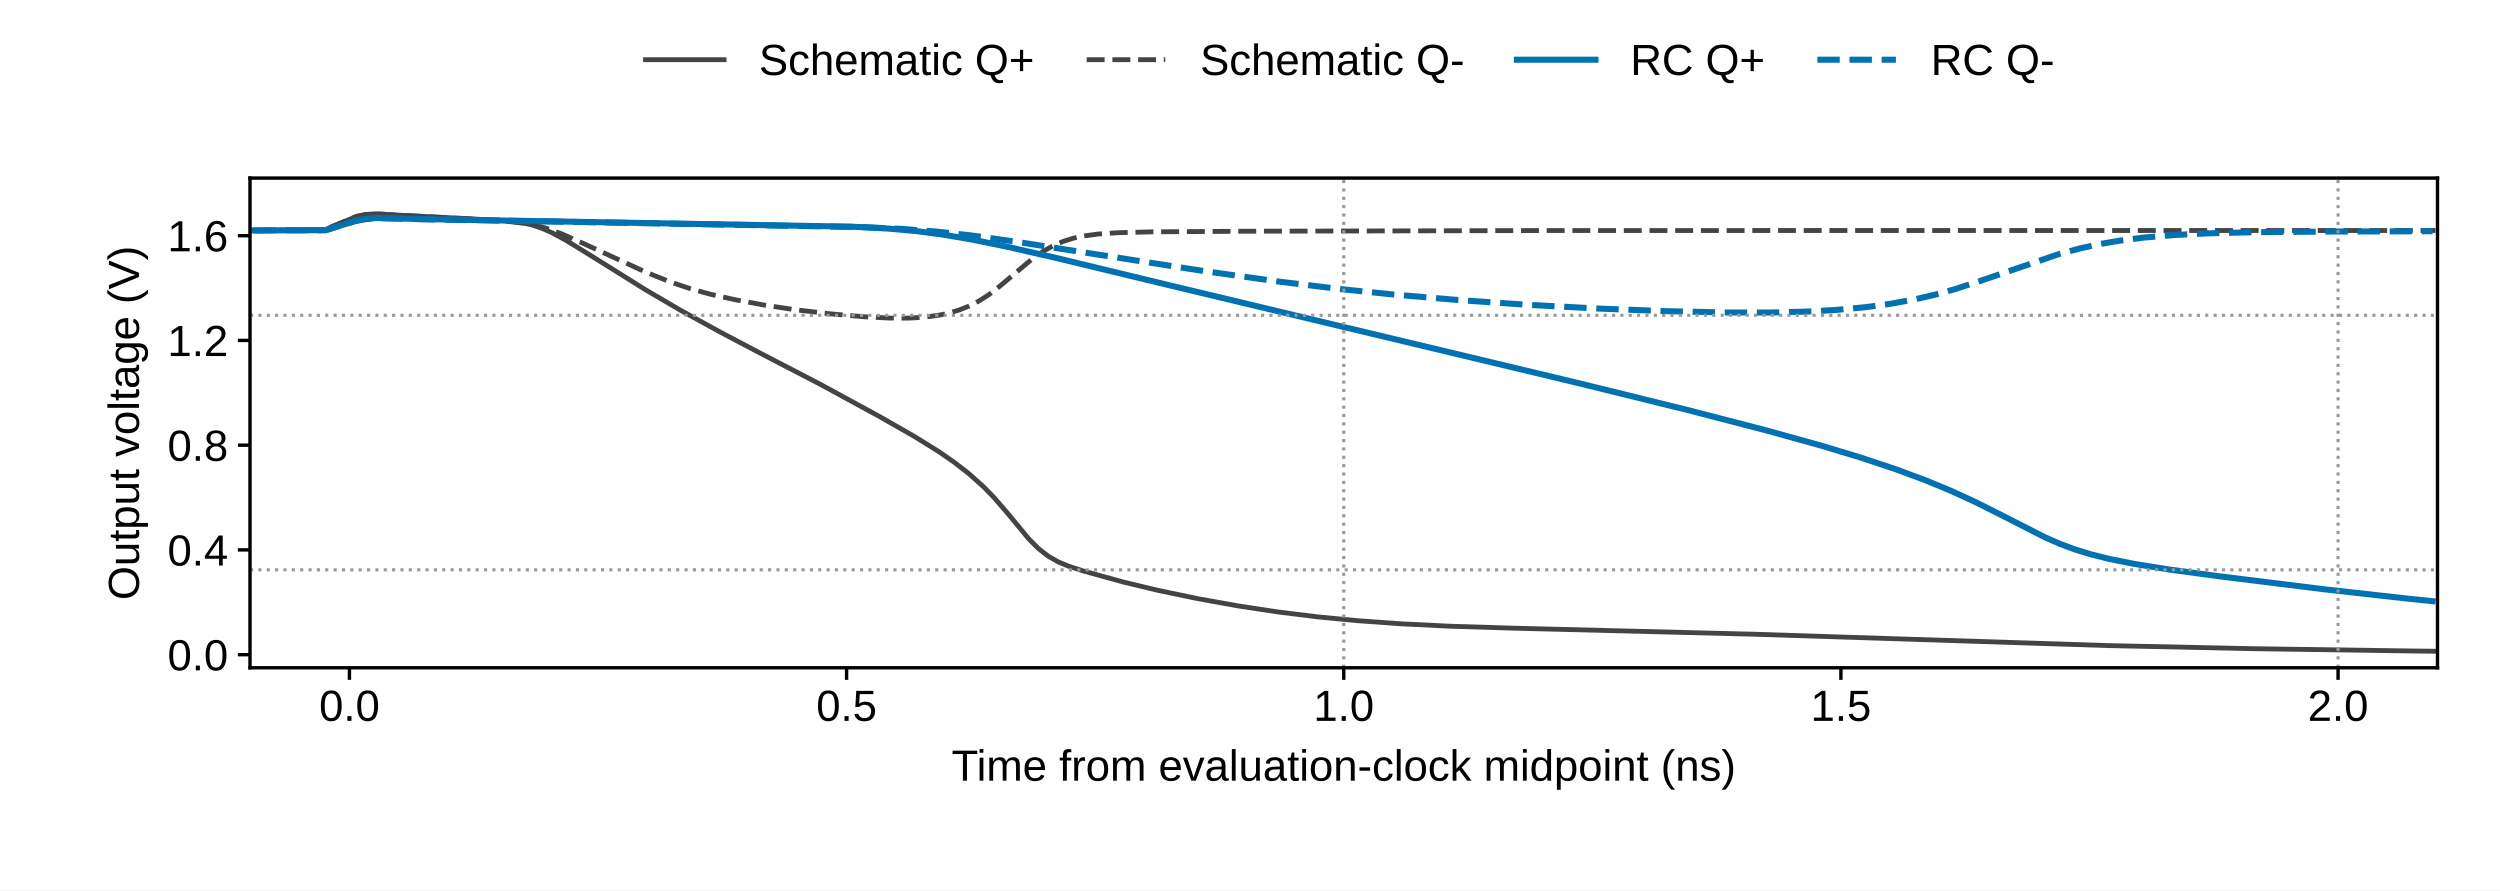
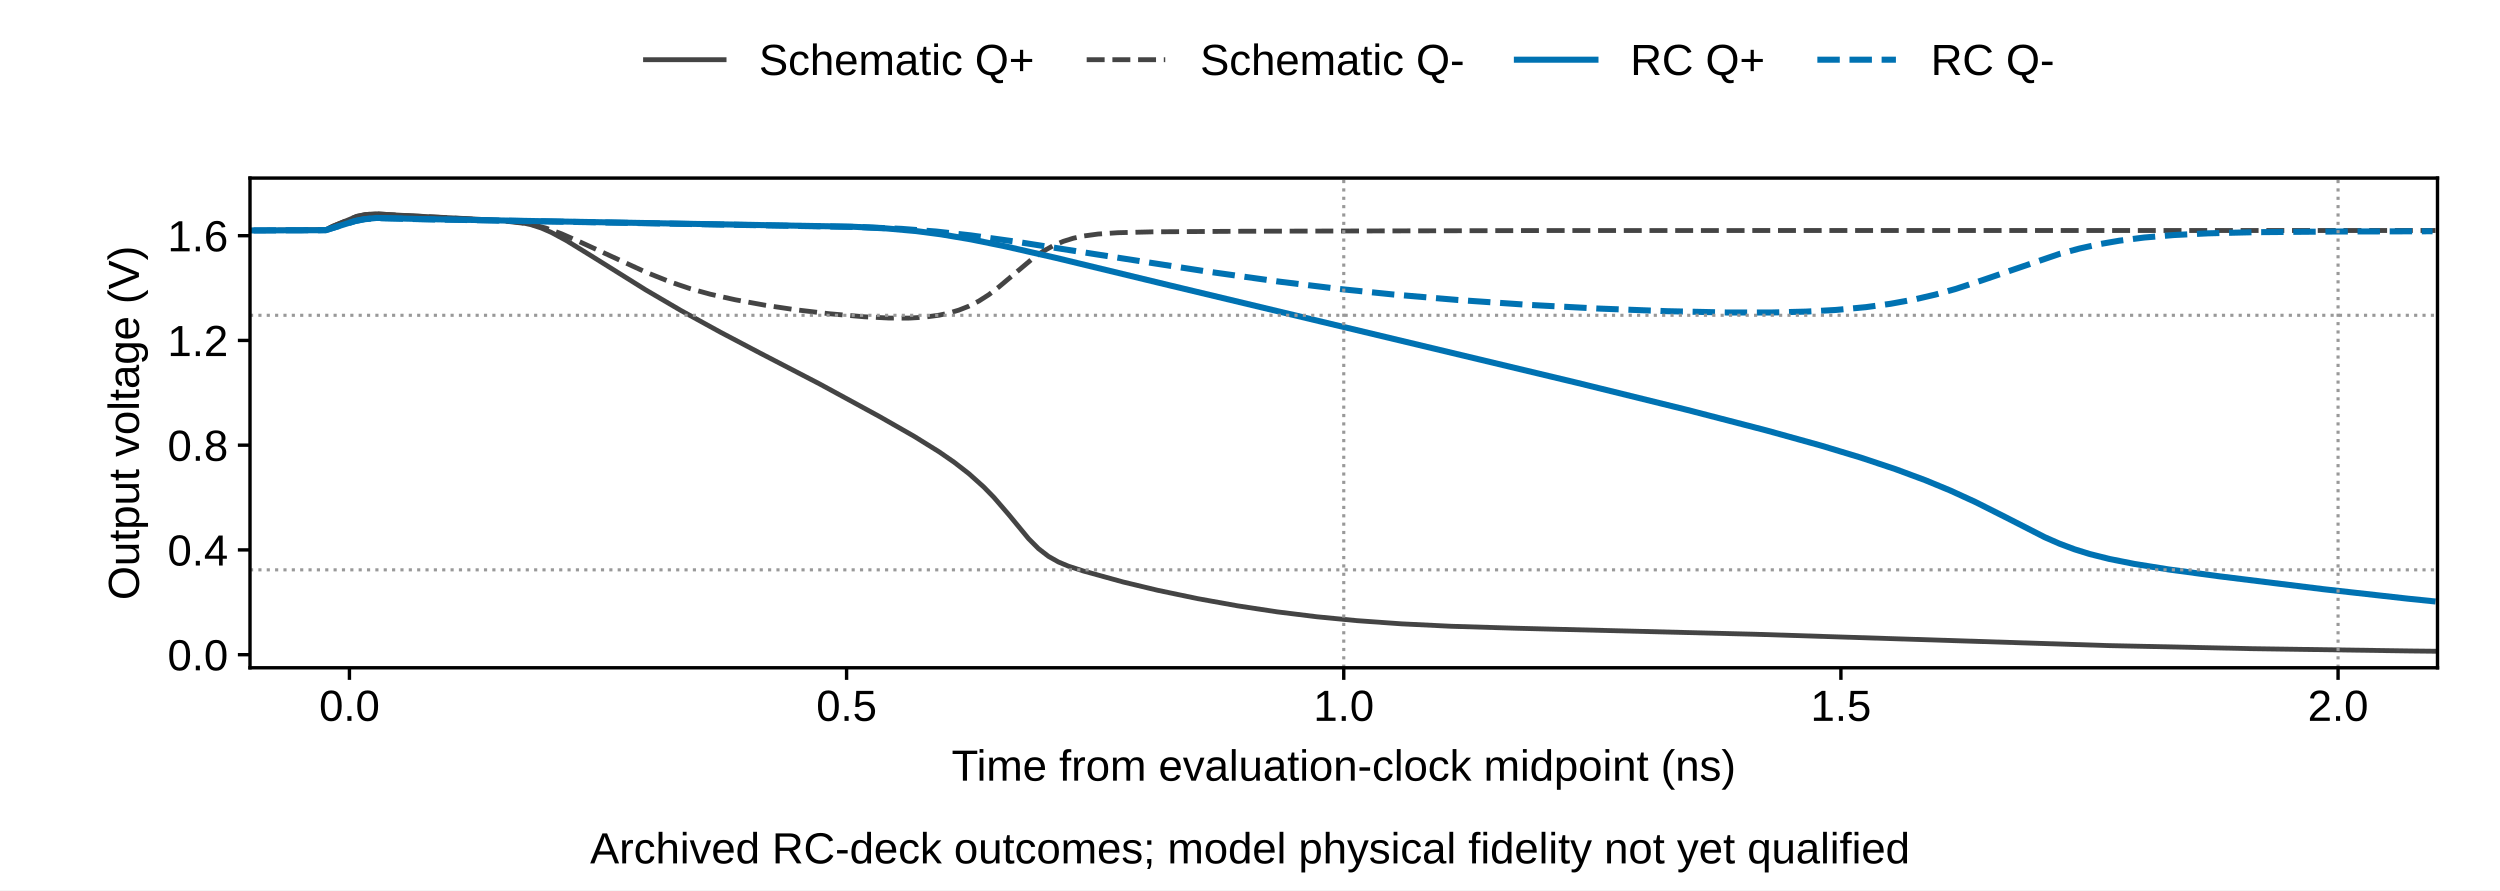
<svg xmlns="http://www.w3.org/2000/svg" xmlns:xlink="http://www.w3.org/1999/xlink" width="515.52pt" height="183.6pt" viewBox="0 0 515.52 183.6" version="1.1">
  <defs>
    <style type="text/css">*{stroke-linejoin: round; stroke-linecap: butt}</style>
  </defs>
  <g id="figure_1">
    <g id="patch_1">
      <path d="M 0 183.6  L 515.52 183.6  L 515.52 0  L 0 0  z " style="fill: #ffffff" />
    </g>
    <g id="axes_1">
      <g id="patch_2">
        <path d="M 51.552 137.7  L 502.632 137.7  L 502.632 36.72  L 51.552 36.72  z " style="fill: #ffffff" />
      </g>
      <g id="matplotlib.axis_1">
        <g id="xtick_1">
          <g id="line2d_1">
            <defs>
              <path id="m169f136b70" d="M 0 0  L 0 2.5  " style="stroke: #000000; stroke-width: 0.7" />
            </defs>
            <g>
              <use xlink:href="#m169f136b70" x="72.056" y="137.7" style="stroke: #000000; stroke-width: 0.7" />
            </g>
          </g>
          <g id="text_1">
            <text style="font-size: 9px; font-family: 'Arial'; text-anchor: middle" x="72.056" y="148.642" transform="rotate(-0 72.05564 148.642)">0.0</text>
          </g>
        </g>
        <g id="xtick_2">
          <g id="line2d_2">
            <g>
              <use xlink:href="#m169f136b70" x="174.574" y="137.7" style="stroke: #000000; stroke-width: 0.7" />
            </g>
          </g>
          <g id="text_2">
            <text style="font-size: 9px; font-family: 'Arial'; text-anchor: middle" x="174.574" y="148.642" transform="rotate(-0 174.5738 148.642)">0.5</text>
          </g>
        </g>
        <g id="xtick_3">
          <g id="line2d_3">
            <g>
              <use xlink:href="#m169f136b70" x="277.092" y="137.7" style="stroke: #000000; stroke-width: 0.7" />
            </g>
          </g>
          <g id="text_3">
            <text style="font-size: 9px; font-family: 'Arial'; text-anchor: middle" x="277.092" y="148.642" transform="rotate(-0 277.092 148.642)">1.0</text>
          </g>
        </g>
        <g id="xtick_4">
          <g id="line2d_4">
            <g>
              <use xlink:href="#m169f136b70" x="379.61" y="137.7" style="stroke: #000000; stroke-width: 0.7" />
            </g>
          </g>
          <g id="text_4">
            <text style="font-size: 9px; font-family: 'Arial'; text-anchor: middle" x="379.61" y="148.642" transform="rotate(-0 379.6102 148.642)">1.5</text>
          </g>
        </g>
        <g id="xtick_5">
          <g id="line2d_5">
            <g>
              <use xlink:href="#m169f136b70" x="482.128" y="137.7" style="stroke: #000000; stroke-width: 0.7" />
            </g>
          </g>
          <g id="text_5">
            <text style="font-size: 9px; font-family: 'Arial'; text-anchor: middle" x="482.128" y="148.642" transform="rotate(-0 482.1284 148.642)">2.0</text>
          </g>
        </g>
        <g id="text_6">
          <text style="font-size: 9px; font-family: 'Arial'; text-anchor: middle" x="277.092" y="160.982" transform="rotate(-0 277.092 160.9825)">Time from evaluation-clock midpoint (ns)</text>
        </g>
      </g>
      <g id="matplotlib.axis_2">
        <g id="ytick_1">
          <g id="line2d_6">
            <defs>
              <path id="m5eb681ece0" d="M 0 0  L -2.5 0  " style="stroke: #000000; stroke-width: 0.7" />
            </defs>
            <g>
              <use xlink:href="#m5eb681ece0" x="51.552" y="135" style="stroke: #000000; stroke-width: 0.7" />
            </g>
          </g>
          <g id="text_7">
            <text style="font-size: 9px; font-family: 'Arial'; text-anchor: end" x="47.052" y="138.221" transform="rotate(-0 47.052 138.221)">0.0</text>
          </g>
        </g>
        <g id="ytick_2">
          <g id="line2d_7">
            <g>
              <use xlink:href="#m5eb681ece0" x="51.552" y="113.4" style="stroke: #000000; stroke-width: 0.7" />
            </g>
          </g>
          <g id="text_8">
            <text style="font-size: 9px; font-family: 'Arial'; text-anchor: end" x="47.052" y="116.621" transform="rotate(-0 47.052 116.621)">0.4</text>
          </g>
        </g>
        <g id="ytick_3">
          <g id="line2d_8">
            <g>
              <use xlink:href="#m5eb681ece0" x="51.552" y="91.8" style="stroke: #000000; stroke-width: 0.7" />
            </g>
          </g>
          <g id="text_9">
            <text style="font-size: 9px; font-family: 'Arial'; text-anchor: end" x="47.052" y="95.021" transform="rotate(-0 47.052 95.02102)">0.8</text>
          </g>
        </g>
        <g id="ytick_4">
          <g id="line2d_9">
            <g>
              <use xlink:href="#m5eb681ece0" x="51.552" y="70.2" style="stroke: #000000; stroke-width: 0.7" />
            </g>
          </g>
          <g id="text_10">
            <text style="font-size: 9px; font-family: 'Arial'; text-anchor: end" x="47.052" y="73.421" transform="rotate(-0 47.052 73.42102)">1.2</text>
          </g>
        </g>
        <g id="ytick_5">
          <g id="line2d_10">
            <g>
              <use xlink:href="#m5eb681ece0" x="51.552" y="48.6" style="stroke: #000000; stroke-width: 0.7" />
            </g>
          </g>
          <g id="text_11">
            <text style="font-size: 9px; font-family: 'Arial'; text-anchor: end" x="47.052" y="51.821" transform="rotate(-0 47.052 51.82102)">1.6</text>
          </g>
        </g>
        <g id="text_12">
          <text style="font-size: 9px; font-family: 'Arial'; text-anchor: middle" x="28.648" y="87.21" transform="rotate(-90 28.64778 87.21)">Output voltage (V)</text>
        </g>
      </g>
      <g id="line2d_11">
        <path d="M 51.999 47.52  L 67.113 47.412  L 68.587 46.676  L 73.584 44.612  L 75.357 44.25  L 77.457 44.087  L 82.924 44.402  L 96.251 45.08  L 104.453 45.531  L 107.528 45.904  L 109.579 46.352  L 111.629 47.027  L 113.68 47.925  L 116.755 49.583  L 121.881 52.735  L 133.158 59.782  L 140.334 63.984  L 148.536 68.49  L 156.737 72.809  L 169.039 79.186  L 181.342 85.884  L 188.518 89.98  L 193.644 93.166  L 196.719 95.291  L 199.795 97.677  L 202.87 100.434  L 204.921 102.534  L 207.996 106.098  L 212.097 111.074  L 214.147 113.136  L 216.198 114.721  L 218.248 115.881  L 220.298 116.741  L 223.374 117.738  L 231.575 120.006  L 238.752 121.729  L 246.953 123.443  L 255.155 124.921  L 263.356 126.169  L 271.558 127.185  L 279.759 127.979  L 288.986 128.64  L 299.237 129.142  L 312.565 129.545  L 361.774 130.785  L 434.561 133.122  L 464.292 133.758  L 497.098 134.235  L 502.223 134.292  L 502.223 134.292  " clip-path="url(#p6e0562fee1)" style="fill: none; stroke: #444444; stroke-linecap: square" />
      </g>
      <g id="line2d_12">
        <path d="M 51.999 47.52  L 67.113 47.412  L 68.587 46.676  L 73.584 44.612  L 75.357 44.25  L 77.457 44.088  L 82.924 44.414  L 97.277 45.172  L 104.453 45.631  L 108.554 46.102  L 110.604 46.504  L 112.654 47.067  L 115.73 48.185  L 119.831 49.989  L 133.158 56.117  L 138.284 58.162  L 142.385 59.545  L 146.485 60.673  L 151.611 61.813  L 157.762 62.937  L 163.913 63.857  L 171.09 64.705  L 178.266 65.326  L 183.392 65.586  L 187.493 65.593  L 190.568 65.411  L 193.644 64.997  L 195.694 64.553  L 197.744 63.942  L 199.795 63.131  L 201.845 62.085  L 203.896 60.772  L 205.946 59.197  L 213.122 53.154  L 215.173 51.772  L 217.223 50.642  L 219.273 49.766  L 221.324 49.123  L 223.374 48.673  L 226.45 48.259  L 230.55 47.985  L 237.727 47.805  L 256.18 47.685  L 318.716 47.538  L 502.223 47.529  L 502.223 47.529  " clip-path="url(#p6e0562fee1)" style="fill: none; stroke-dasharray: 3.7,1.6; stroke-dashoffset: 0; stroke: #444444" />
      </g>
      <g id="line2d_13">
        <path d="M 52.303 47.52  L 67.166 47.466  L 73.204 45.574  L 75.184 45.174  L 77.631 44.94  L 86.415 45.162  L 136.649 46.054  L 175.606 46.742  L 182.782 47.103  L 188.933 47.652  L 194.059 48.32  L 200.21 49.359  L 207.386 50.816  L 217.638 53.153  L 241.217 58.85  L 277.099 67.435  L 325.282 78.954  L 347.836 84.508  L 364.239 88.757  L 375.516 91.887  L 383.718 94.364  L 390.894 96.754  L 397.045 99.036  L 402.171 101.153  L 407.297 103.499  L 413.448 106.591  L 421.649 110.78  L 424.725 112.127  L 427.8 113.276  L 430.876 114.233  L 434.977 115.264  L 440.103 116.284  L 447.279 117.435  L 457.531 118.824  L 479.059 121.491  L 496.488 123.446  L 501.613 123.973  L 501.613 123.973  " clip-path="url(#p6e0562fee1)" style="fill: none; stroke: #0072b2; stroke-width: 1.25; stroke-linecap: square" />
      </g>
      <g id="line2d_14">
        <path d="M 52.303 47.52  L 67.166 47.467  L 73.204 45.598  L 75.184 45.207  L 77.631 44.98  L 87.44 45.214  L 136.649 46.087  L 177.656 46.828  L 185.857 47.194  L 193.034 47.746  L 200.21 48.541  L 209.437 49.827  L 225.84 52.409  L 248.394 55.913  L 263.771 58.072  L 276.073 59.575  L 287.35 60.731  L 300.678 61.865  L 315.03 62.853  L 329.383 63.617  L 343.735 64.169  L 356.038 64.436  L 365.264 64.44  L 372.441 64.256  L 378.592 63.912  L 384.743 63.338  L 389.869 62.64  L 394.995 61.699  L 399.095 60.745  L 403.196 59.604  L 408.322 57.939  L 424.725 52.344  L 428.826 51.247  L 432.926 50.344  L 437.027 49.633  L 442.153 48.979  L 448.304 48.463  L 455.48 48.11  L 464.707 47.884  L 481.11 47.743  L 501.613 47.686  L 501.613 47.686  " clip-path="url(#p6e0562fee1)" style="fill: none; stroke-dasharray: 4.625,2; stroke-dashoffset: 0; stroke: #0072b2; stroke-width: 1.25" />
      </g>
      <g id="line2d_15">
        <path d="M 51.552 117.504  L 502.632 117.504  " clip-path="url(#p6e0562fee1)" style="fill: none; stroke-dasharray: 0.65,1.073; stroke-dashoffset: 0; stroke: #999999; stroke-width: 0.65" />
      </g>
      <g id="line2d_16">
        <path d="M 51.552 65.016  L 502.632 65.016  " clip-path="url(#p6e0562fee1)" style="fill: none; stroke-dasharray: 0.65,1.073; stroke-dashoffset: 0; stroke: #999999; stroke-width: 0.65" />
      </g>
      <g id="line2d_17">
        <path d="M 277.092 137.7  L 277.092 36.72  " clip-path="url(#p6e0562fee1)" style="fill: none; stroke-dasharray: 0.65,1.073; stroke-dashoffset: 0; stroke: #999999; stroke-width: 0.65" />
      </g>
      <g id="line2d_18">
        <path d="M 482.128 137.7  L 482.128 36.72  " clip-path="url(#p6e0562fee1)" style="fill: none; stroke-dasharray: 0.65,1.073; stroke-dashoffset: 0; stroke: #999999; stroke-width: 0.65" />
      </g>
      <g id="patch_3">
        <path d="M 51.552 137.7  L 51.552 36.72  " style="fill: none; stroke: #000000; stroke-width: 0.7; stroke-linejoin: miter; stroke-linecap: square" />
      </g>
      <g id="patch_4">
        <path d="M 502.632 137.7  L 502.632 36.72  " style="fill: none; stroke: #000000; stroke-width: 0.7; stroke-linejoin: miter; stroke-linecap: square" />
      </g>
      <g id="patch_5">
        <path d="M 51.552 137.7  L 502.632 137.7  " style="fill: none; stroke: #000000; stroke-width: 0.7; stroke-linejoin: miter; stroke-linecap: square" />
      </g>
      <g id="patch_6">
        <path d="M 51.552 36.72  L 502.632 36.72  " style="fill: none; stroke: #000000; stroke-width: 0.7; stroke-linejoin: miter; stroke-linecap: square" />
      </g>
    </g>
+     <g id="text_13">
+       <text style="font-size: 9px; font-family: 'Arial'; text-anchor: middle" x="257.76" y="178.034" transform="rotate(-0 257.76 178.0338)">Archived RC-deck outcomes; model physical fidelity not yet qualified</text>
+     </g>
    <g id="legend_1">
      <g id="line2d_19">
        <path d="M 133.112 12.31  L 141.212 12.31  L 149.312 12.31  " style="fill: none; stroke: #444444; stroke-linecap: square" />
      </g>
-       <g id="text_13">
+       <g id="text_14">
        <text style="font-size: 9px; font-family: 'Arial'; text-anchor: start" x="156.512" y="15.46" transform="rotate(-0 156.5124 15.46003)">Schematic Q+</text>
      </g>
      <g id="line2d_20">
        <path d="M 224.084 12.31  L 232.184 12.31  L 240.284 12.31  " style="fill: none; stroke-dasharray: 3.7,1.6; stroke-dashoffset: 0; stroke: #444444" />
      </g>
-       <g id="text_14">
+       <g id="text_15">
        <text style="font-size: 9px; font-family: 'Arial'; text-anchor: start" x="247.484" y="15.46" transform="rotate(-0 247.4841 15.46003)">Schematic Q-</text>
      </g>
      <g id="line2d_21">
        <path d="M 312.796 12.31  L 320.896 12.31  L 328.996 12.31  " style="fill: none; stroke: #0072b2; stroke-width: 1.25; stroke-linecap: square" />
      </g>
-       <g id="text_15">
+       <g id="text_16">
        <text style="font-size: 9px; font-family: 'Arial'; text-anchor: start" x="336.196" y="15.46" transform="rotate(-0 336.196 15.46003)">RC Q+</text>
      </g>
      <g id="line2d_22">
        <path d="M 374.753 12.31  L 382.853 12.31  L 390.953 12.31  " style="fill: none; stroke-dasharray: 4.625,2; stroke-dashoffset: 0; stroke: #0072b2; stroke-width: 1.25" />
      </g>
-       <g id="text_16">
+       <g id="text_17">
        <text style="font-size: 9px; font-family: 'Arial'; text-anchor: start" x="398.153" y="15.46" transform="rotate(-0 398.1525 15.46003)">RC Q-</text>
      </g>
    </g>
  </g>
  <defs>
    <clipPath id="p6e0562fee1">
      <rect x="51.552" y="36.72" width="451.08" height="100.98" />
    </clipPath>
  </defs>
</svg>
